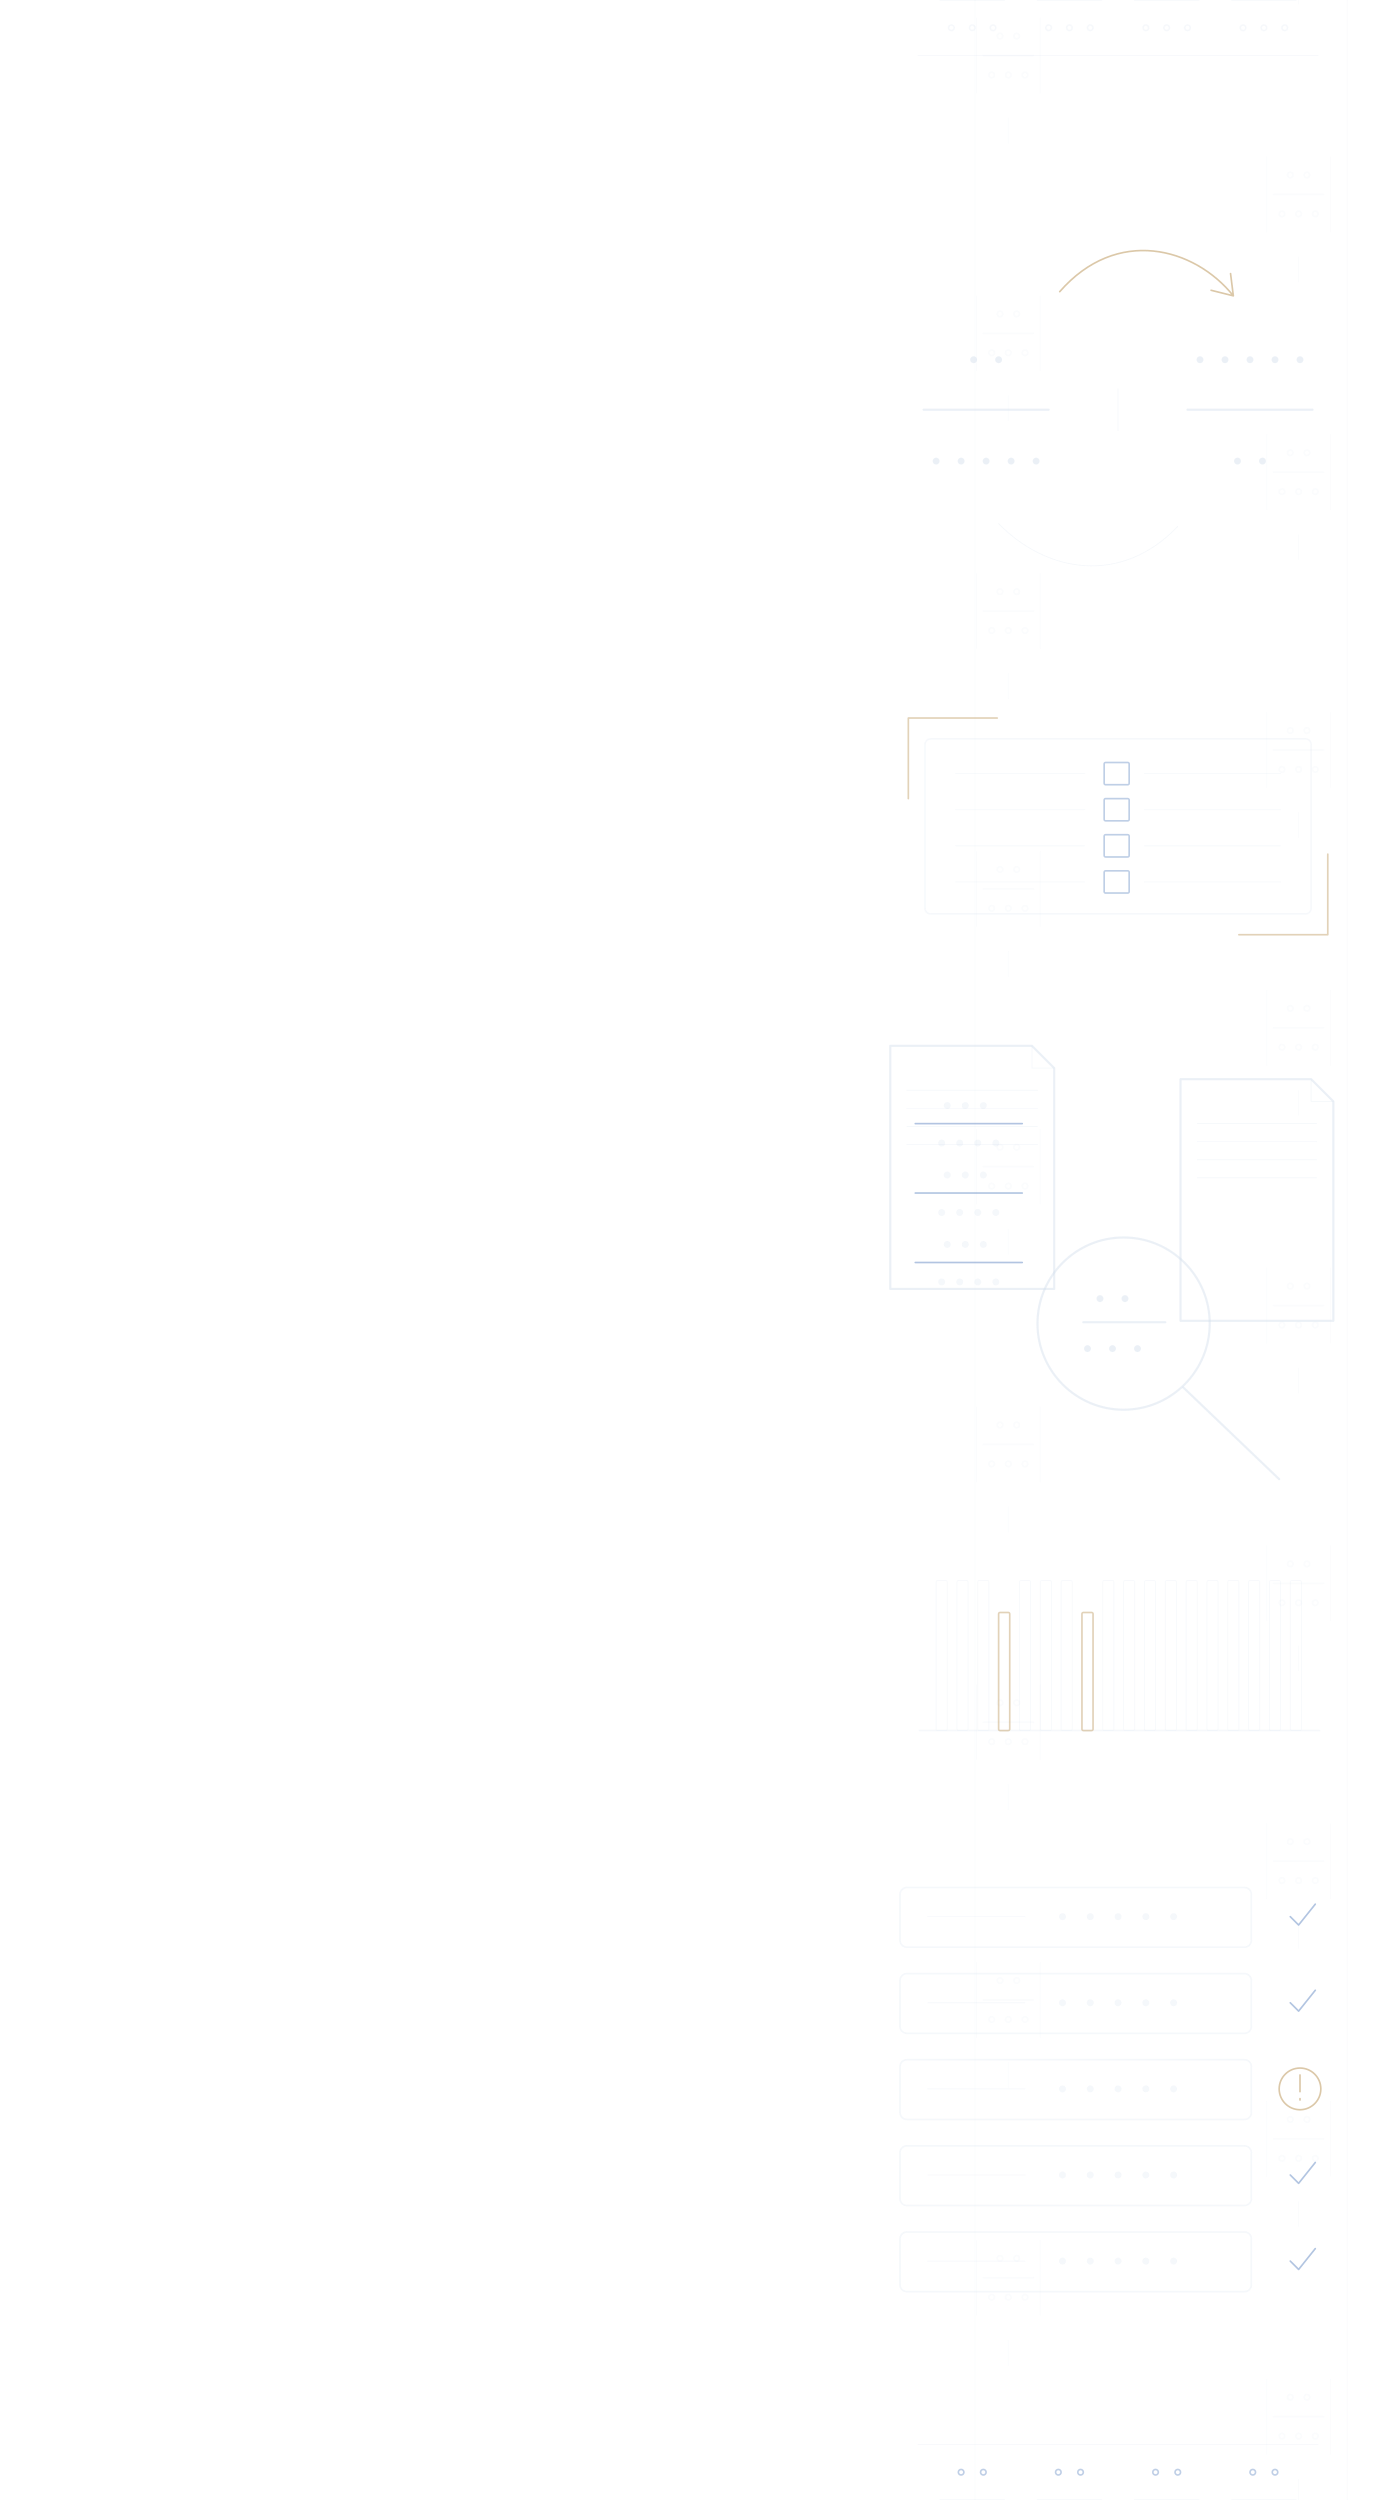
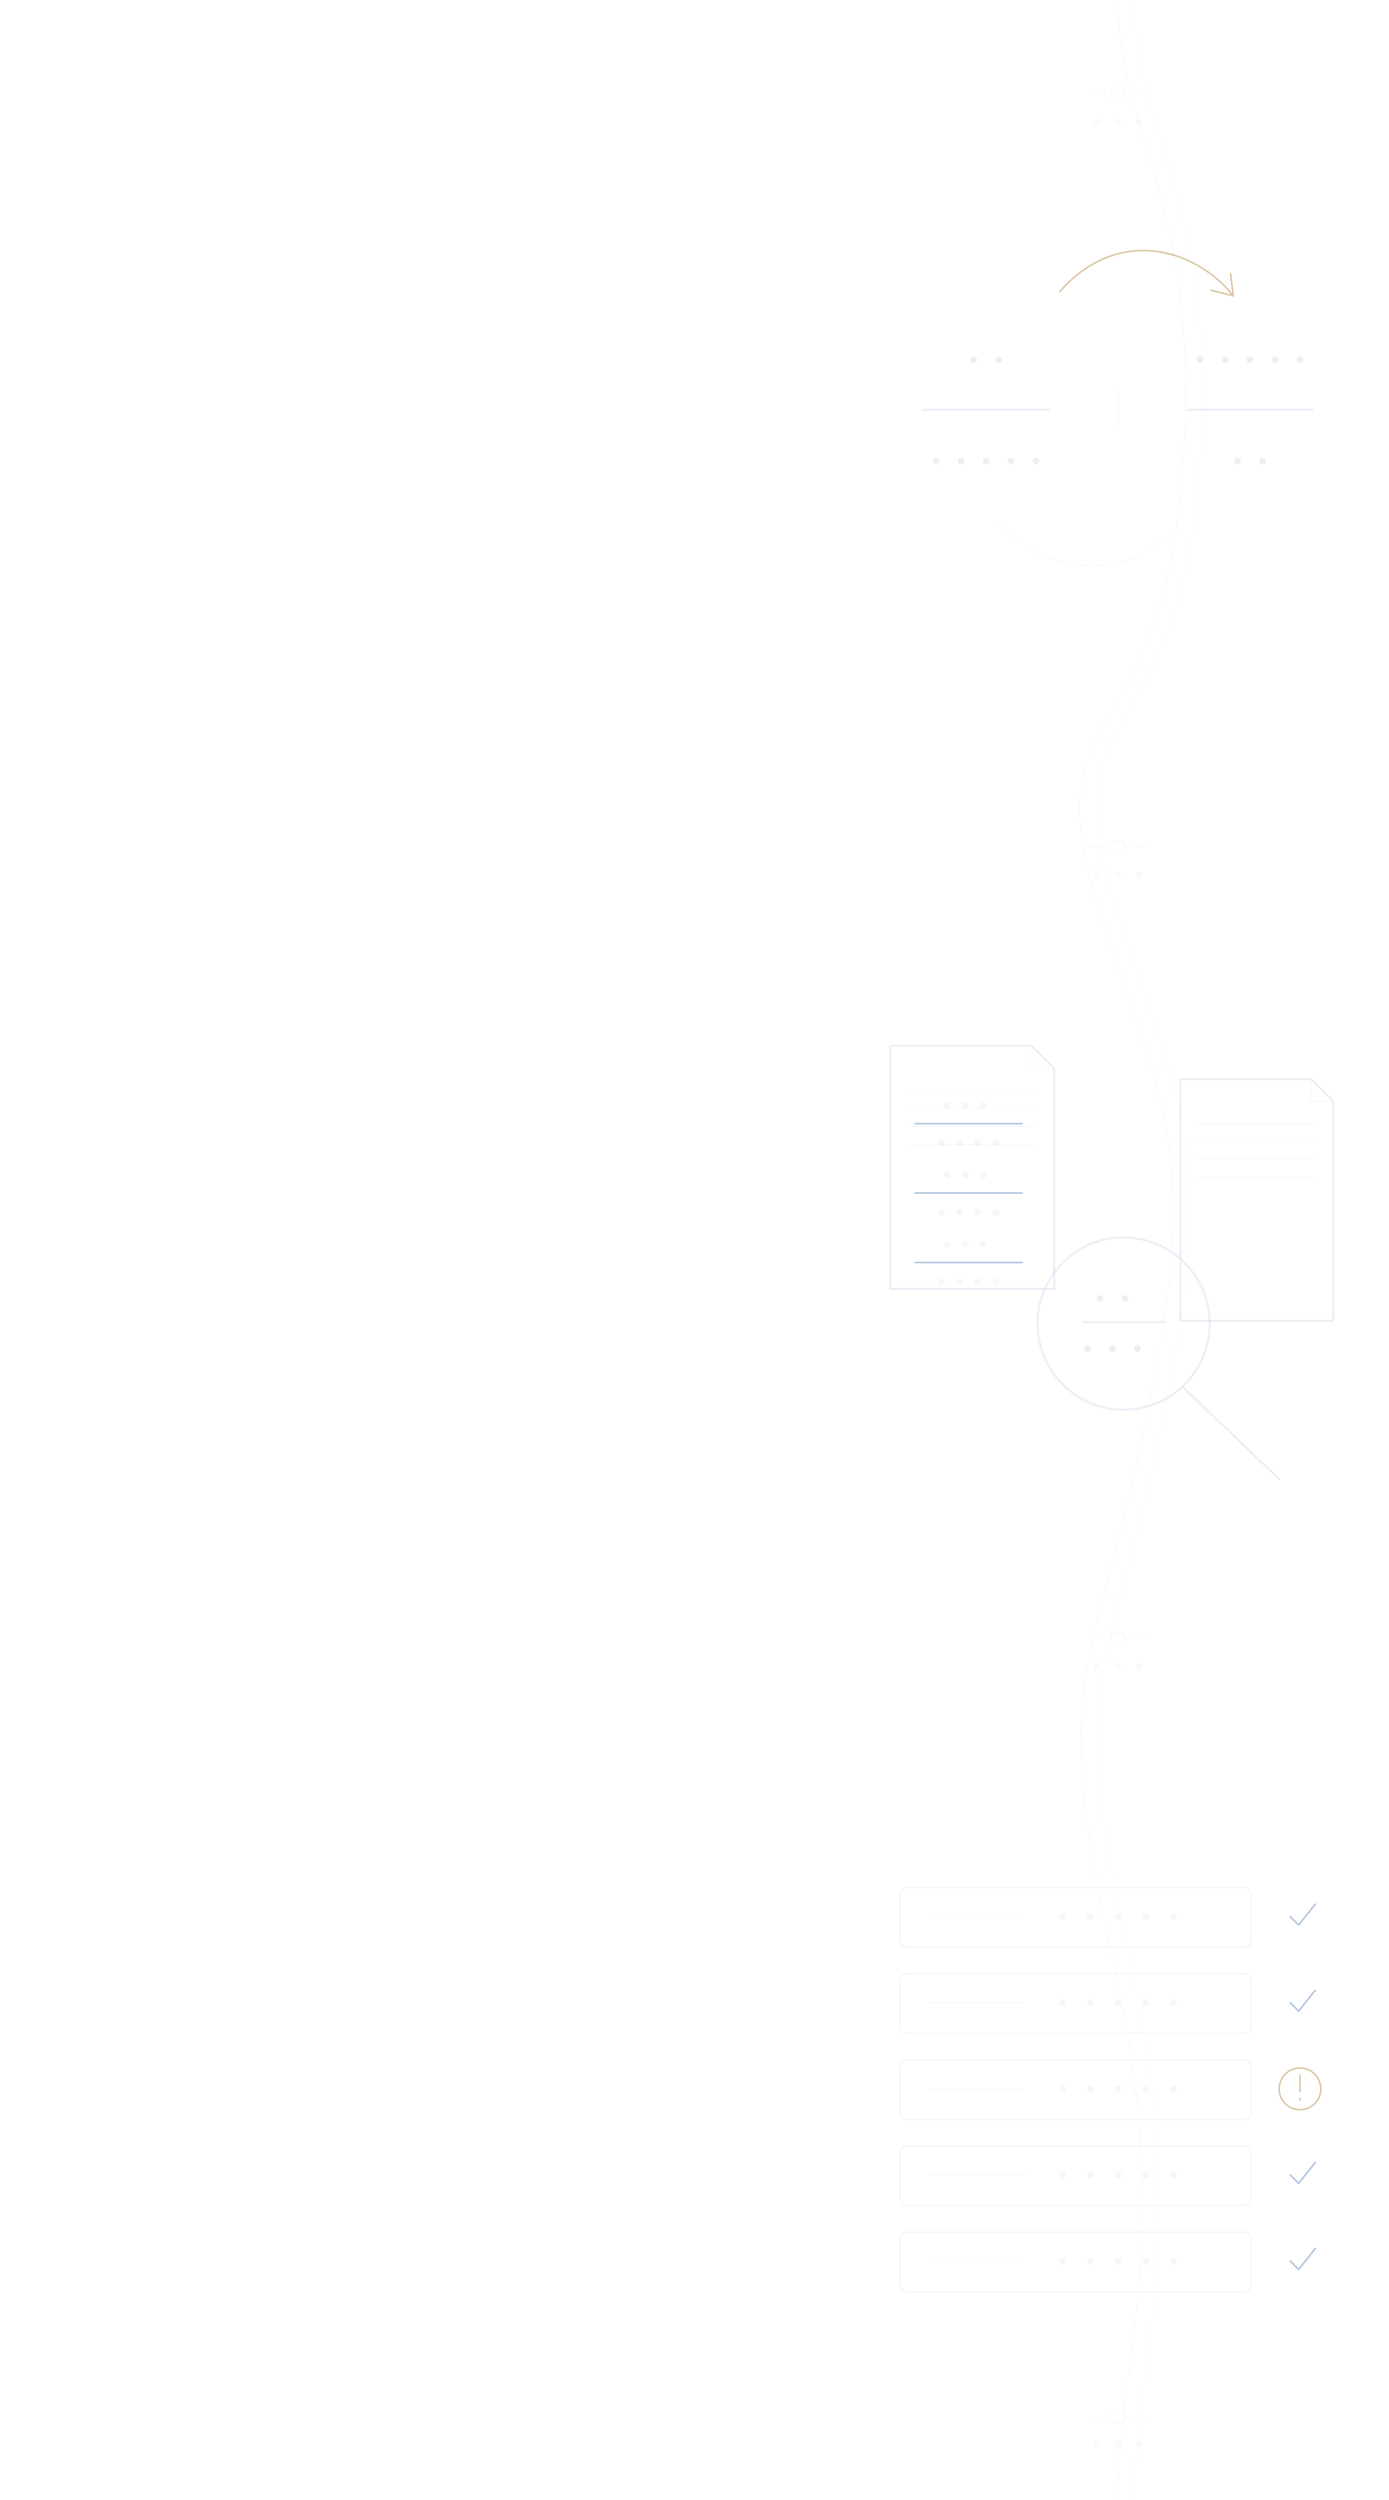
<svg xmlns="http://www.w3.org/2000/svg" width="1000" height="1800" viewBox="0 0 1000 1800" fill="none">
  <style>.art-ink,
.art-ink-soft,
.art-hair,
.art-blue,
.art-gold {
  fill: none;
  vector-effect: non-scaling-stroke;
  stroke-linecap: round;
  stroke-linejoin: round;
}

.art-ink {
  stroke: rgba(196, 210, 230, .38);
  stroke-width: 1.6;
}

.art-ink-soft {
  stroke: rgba(196, 210, 230, .2);
  stroke-width: 1.2;
}

/* Hairline filigree — the finest lines (tree-rings, arcs, contours). */
.art-hair {
  stroke: rgba(196, 210, 230, .2);
  stroke-width: 0.6;
}

.art-blue, .art-gold {
  stroke-width: 1.2;
  stroke-opacity: .55;
}

.art-blue { stroke: #5a82be; }
.art-gold { stroke: #b28945; }

.art-fill-ink {
  fill: rgba(196, 210, 230, .38);
  stroke: none;
}

/* Stipple dots for organic growth. */
.art-dot {
  fill: rgba(196, 210, 230, .2);
  stroke: none;
}</style>
-   <defs>
-     <g id="post-texture" opacity=".38">
-       <path class="art-hair" d="M702 0V1800" />
-       <path class="art-hair" d="M970 0V1800" />
-       <path class="art-ink-soft" d="M708 40L744 40" />
-       <circle class="art-ink-soft" cx="720" cy="26" r="2" />
-       <circle class="art-ink-soft" cx="732" cy="26" r="2" />
-       <circle class="art-ink-soft" cx="714" cy="54" r="2" />
-       <circle class="art-ink-soft" cx="726" cy="54" r="2" />
-       <circle class="art-ink-soft" cx="738" cy="54" r="2" />
-       <path class="art-hair" d="M703 13v54m46-54v54" />
-       <path class="art-hair" d="M726 85L726 103" />
-       <path class="art-ink-soft" d="M917 140L953 140" />
-       <circle class="art-ink-soft" cx="929" cy="126" r="2" />
-       <circle class="art-ink-soft" cx="941" cy="126" r="2" />
-       <circle class="art-ink-soft" cx="923" cy="154" r="2" />
-       <circle class="art-ink-soft" cx="935" cy="154" r="2" />
-       <circle class="art-ink-soft" cx="947" cy="154" r="2" />
-       <path class="art-hair" d="M912 113v54m46-54v54" />
-       <path class="art-hair" d="M935 185L935 203" />
-       <path class="art-ink-soft" d="M708 240L744 240" />
-       <circle class="art-ink-soft" cx="720" cy="226" r="2" />
-       <circle class="art-ink-soft" cx="732" cy="226" r="2" />
-       <circle class="art-ink-soft" cx="714" cy="254" r="2" />
-       <circle class="art-ink-soft" cx="726" cy="254" r="2" />
-       <circle class="art-ink-soft" cx="738" cy="254" r="2" />
-       <path class="art-hair" d="M703 213v54m46-54v54" />
-       <path class="art-hair" d="M726 285L726 303" />
-       <path class="art-ink-soft" d="M917 340L953 340" />
-       <circle class="art-ink-soft" cx="929" cy="326" r="2" />
-       <circle class="art-ink-soft" cx="941" cy="326" r="2" />
-       <circle class="art-ink-soft" cx="923" cy="354" r="2" />
-       <circle class="art-ink-soft" cx="935" cy="354" r="2" />
-       <circle class="art-ink-soft" cx="947" cy="354" r="2" />
-       <path class="art-hair" d="M912 313v54m46-54v54" />
-       <path class="art-hair" d="M935 385L935 403" />
-       <path class="art-ink-soft" d="M708 440L744 440" />
-       <circle class="art-ink-soft" cx="720" cy="426" r="2" />
-       <circle class="art-ink-soft" cx="732" cy="426" r="2" />
-       <circle class="art-ink-soft" cx="714" cy="454" r="2" />
-       <circle class="art-ink-soft" cx="726" cy="454" r="2" />
-       <circle class="art-ink-soft" cx="738" cy="454" r="2" />
-       <path class="art-hair" d="M703 413v54m46-54v54" />
-       <path class="art-hair" d="M726 485L726 503" />
-       <path class="art-ink-soft" d="M917 540L953 540" />
-       <circle class="art-ink-soft" cx="929" cy="526" r="2" />
-       <circle class="art-ink-soft" cx="941" cy="526" r="2" />
-       <circle class="art-ink-soft" cx="923" cy="554" r="2" />
-       <circle class="art-ink-soft" cx="935" cy="554" r="2" />
-       <circle class="art-ink-soft" cx="947" cy="554" r="2" />
-       <path class="art-hair" d="M912 513v54m46-54v54" />
-       <path class="art-hair" d="M935 585L935 603" />
-       <path class="art-ink-soft" d="M708 640L744 640" />
-       <circle class="art-ink-soft" cx="720" cy="626" r="2" />
-       <circle class="art-ink-soft" cx="732" cy="626" r="2" />
-       <circle class="art-ink-soft" cx="714" cy="654" r="2" />
-       <circle class="art-ink-soft" cx="726" cy="654" r="2" />
-       <circle class="art-ink-soft" cx="738" cy="654" r="2" />
-       <path class="art-hair" d="M703 613v54m46-54v54" />
-       <path class="art-hair" d="M726 685L726 703" />
-       <path class="art-ink-soft" d="M917 740L953 740" />
-       <circle class="art-ink-soft" cx="929" cy="726" r="2" />
-       <circle class="art-ink-soft" cx="941" cy="726" r="2" />
-       <circle class="art-ink-soft" cx="923" cy="754" r="2" />
-       <circle class="art-ink-soft" cx="935" cy="754" r="2" />
-       <circle class="art-ink-soft" cx="947" cy="754" r="2" />
-       <path class="art-hair" d="M912 713v54m46-54v54" />
-       <path class="art-hair" d="M935 785L935 803" />
-       <path class="art-ink-soft" d="M708 840L744 840" />
-       <circle class="art-ink-soft" cx="720" cy="826" r="2" />
-       <circle class="art-ink-soft" cx="732" cy="826" r="2" />
-       <circle class="art-ink-soft" cx="714" cy="854" r="2" />
-       <circle class="art-ink-soft" cx="726" cy="854" r="2" />
-       <circle class="art-ink-soft" cx="738" cy="854" r="2" />
-       <path class="art-hair" d="M703 813v54m46-54v54" />
-       <path class="art-hair" d="M726 885L726 903" />
-       <path class="art-ink-soft" d="M917 940L953 940" />
-       <circle class="art-ink-soft" cx="929" cy="926" r="2" />
-       <circle class="art-ink-soft" cx="941" cy="926" r="2" />
-       <circle class="art-ink-soft" cx="923" cy="954" r="2" />
-       <circle class="art-ink-soft" cx="935" cy="954" r="2" />
-       <circle class="art-ink-soft" cx="947" cy="954" r="2" />
-       <path class="art-hair" d="M912 913v54m46-54v54" />
-       <path class="art-hair" d="M935 985L935 1003" />
-       <path class="art-ink-soft" d="M708 1040L744 1040" />
-       <circle class="art-ink-soft" cx="720" cy="1026" r="2" />
-       <circle class="art-ink-soft" cx="732" cy="1026" r="2" />
-       <circle class="art-ink-soft" cx="714" cy="1054" r="2" />
-       <circle class="art-ink-soft" cx="726" cy="1054" r="2" />
-       <circle class="art-ink-soft" cx="738" cy="1054" r="2" />
-       <path class="art-hair" d="M703 1013v54m46-54v54" />
-       <path class="art-hair" d="M726 1085L726 1103" />
-       <path class="art-ink-soft" d="M917 1140L953 1140" />
-       <circle class="art-ink-soft" cx="929" cy="1126" r="2" />
-       <circle class="art-ink-soft" cx="941" cy="1126" r="2" />
-       <circle class="art-ink-soft" cx="923" cy="1154" r="2" />
-       <circle class="art-ink-soft" cx="935" cy="1154" r="2" />
-       <circle class="art-ink-soft" cx="947" cy="1154" r="2" />
-       <path class="art-hair" d="M912 1113v54m46-54v54" />
-       <path class="art-hair" d="M935 1185L935 1203" />
-       <path class="art-ink-soft" d="M708 1240L744 1240" />
-       <circle class="art-ink-soft" cx="720" cy="1226" r="2" />
-       <circle class="art-ink-soft" cx="732" cy="1226" r="2" />
-       <circle class="art-ink-soft" cx="714" cy="1254" r="2" />
-       <circle class="art-ink-soft" cx="726" cy="1254" r="2" />
-       <circle class="art-ink-soft" cx="738" cy="1254" r="2" />
-       <path class="art-hair" d="M703 1213v54m46-54v54" />
-       <path class="art-hair" d="M726 1285L726 1303" />
-       <path class="art-ink-soft" d="M917 1340L953 1340" />
-       <circle class="art-ink-soft" cx="929" cy="1326" r="2" />
-       <circle class="art-ink-soft" cx="941" cy="1326" r="2" />
-       <circle class="art-ink-soft" cx="923" cy="1354" r="2" />
-       <circle class="art-ink-soft" cx="935" cy="1354" r="2" />
-       <circle class="art-ink-soft" cx="947" cy="1354" r="2" />
-       <path class="art-hair" d="M912 1313v54m46-54v54" />
-       <path class="art-hair" d="M935 1385L935 1403" />
-       <path class="art-ink-soft" d="M708 1440L744 1440" />
-       <circle class="art-ink-soft" cx="720" cy="1426" r="2" />
-       <circle class="art-ink-soft" cx="732" cy="1426" r="2" />
-       <circle class="art-ink-soft" cx="714" cy="1454" r="2" />
-       <circle class="art-ink-soft" cx="726" cy="1454" r="2" />
-       <circle class="art-ink-soft" cx="738" cy="1454" r="2" />
-       <path class="art-hair" d="M703 1413v54m46-54v54" />
-       <path class="art-hair" d="M726 1485L726 1503" />
-       <path class="art-ink-soft" d="M917 1540L953 1540" />
-       <circle class="art-ink-soft" cx="929" cy="1526" r="2" />
-       <circle class="art-ink-soft" cx="941" cy="1526" r="2" />
-       <circle class="art-ink-soft" cx="923" cy="1554" r="2" />
-       <circle class="art-ink-soft" cx="935" cy="1554" r="2" />
-       <circle class="art-ink-soft" cx="947" cy="1554" r="2" />
-       <path class="art-hair" d="M912 1513v54m46-54v54" />
-       <path class="art-hair" d="M935 1585L935 1603" />
-       <path class="art-ink-soft" d="M708 1640L744 1640" />
-       <circle class="art-ink-soft" cx="720" cy="1626" r="2" />
-       <circle class="art-ink-soft" cx="732" cy="1626" r="2" />
-       <circle class="art-ink-soft" cx="714" cy="1654" r="2" />
-       <circle class="art-ink-soft" cx="726" cy="1654" r="2" />
-       <circle class="art-ink-soft" cx="738" cy="1654" r="2" />
-       <path class="art-hair" d="M703 1613v54m46-54v54" />
-       <path class="art-hair" d="M726 1685L726 1703" />
-       <path class="art-ink-soft" d="M917 1740L953 1740" />
-       <circle class="art-ink-soft" cx="929" cy="1726" r="2" />
-       <circle class="art-ink-soft" cx="941" cy="1726" r="2" />
-       <circle class="art-ink-soft" cx="923" cy="1754" r="2" />
-       <circle class="art-ink-soft" cx="935" cy="1754" r="2" />
-       <circle class="art-ink-soft" cx="947" cy="1754" r="2" />
-       <path class="art-hair" d="M912 1713v54m46-54v54" />
-       <path class="art-hair" d="M935 1785L935 1803" />
-     </g>
-   </defs>
-   <use href="#post-texture" transform="translate(0 -1800)" />
-   <use href="#post-texture" transform="translate(0 0)" />
-   <use href="#post-texture" transform="translate(0 1800)" />
-   <g transform="translate(805 0)" opacity=".7">
-     <path class="art-ink-soft" d="M-128 0L-82 0" />
-     <circle class="art-blue" cx="-113" cy="-20" r="2" />
-     <circle class="art-blue" cx="-97" cy="-20" r="2" />
-     <circle class="art-ink-soft" cx="-120" cy="20" r="2" />
-     <circle class="art-ink-soft" cx="-105" cy="20" r="2" />
-     <circle class="art-ink-soft" cx="-90" cy="20" r="2" />
-     <path class="art-ink-soft" d="M-58 0L-12 0" />
-     <circle class="art-blue" cx="-43" cy="-20" r="2" />
-     <circle class="art-blue" cx="-27" cy="-20" r="2" />
-     <circle class="art-ink-soft" cx="-50" cy="20" r="2" />
-     <circle class="art-ink-soft" cx="-35" cy="20" r="2" />
-     <circle class="art-ink-soft" cx="-20" cy="20" r="2" />
-     <path class="art-ink-soft" d="M12 0L58 0" />
-     <circle class="art-blue" cx="27" cy="-20" r="2" />
-     <circle class="art-blue" cx="43" cy="-20" r="2" />
-     <circle class="art-ink-soft" cx="20" cy="20" r="2" />
-     <circle class="art-ink-soft" cx="35" cy="20" r="2" />
-     <circle class="art-ink-soft" cx="50" cy="20" r="2" />
-     <path class="art-ink-soft" d="M82 0L128 0" />
-     <circle class="art-blue" cx="97" cy="-20" r="2" />
-     <circle class="art-blue" cx="113" cy="-20" r="2" />
-     <circle class="art-ink-soft" cx="90" cy="20" r="2" />
-     <circle class="art-ink-soft" cx="105" cy="20" r="2" />
-     <circle class="art-ink-soft" cx="120" cy="20" r="2" />
-     <path class="art-hair" d="M-144-40H144M-144 40H144" />
+   <g transform="translate(0 0)" opacity=".65">
+     <path class="art-hair" d="M805 0C805 100 867 145 851 345S744 504 790 650S866 822 826 1018S755 1203 801 1410S805 1690 805 1800" />
  </g>
-   <g transform="translate(805 595)" opacity=".7">
-     <rect class="art-ink-soft" x="-139" y="-63" width="278" height="126" rx="4" />
-     <path class="art-hair" d="M-117 -38L-24 -38" />
-     <path class="art-hair" d="M19 -38L117 -38" />
-     <rect class="art-blue" x="-10" y="-46" width="18" height="16" rx="1" />
-     <path class="art-hair" d="M-117 -12L-24 -12" />
-     <path class="art-hair" d="M19 -12L117 -12" />
-     <rect class="art-blue" x="-10" y="-20" width="18" height="16" rx="1" />
-     <path class="art-hair" d="M-117 14L-24 14" />
-     <path class="art-hair" d="M19 14L117 14" />
-     <rect class="art-blue" x="-10" y="6" width="18" height="16" rx="1" />
-     <path class="art-hair" d="M-117 40L-24 40" />
-     <path class="art-hair" d="M19 40L117 40" />
-     <rect class="art-blue" x="-10" y="32" width="18" height="16" rx="1" />
-     <path class="art-gold" d="M-151-20V-78H-87M151 20V78H87" />
+   <g transform="translate(12 0)" opacity=".35">
+     <path class="art-hair" d="M805 0C805 100 867 145 851 345S744 504 790 650S866 822 826 1018S755 1203 801 1410S805 1690 805 1800" />
  </g>
-   <g transform="translate(805 1190)" opacity=".7">
-     <path class="art-ink-soft" d="M-143 56L145 56" />
-     <rect class="art-hair" x="-131" y="-52" width="8" height="108" rx="1" />
-     <rect class="art-hair" x="-116" y="-52" width="8" height="108" rx="1" />
-     <rect class="art-hair" x="-101" y="-52" width="8" height="108" rx="1" />
-     <rect class="art-gold" x="-86" y="-29" width="8" height="85" rx="1" />
-     <rect class="art-hair" x="-71" y="-52" width="8" height="108" rx="1" />
-     <rect class="art-hair" x="-56" y="-52" width="8" height="108" rx="1" />
-     <rect class="art-hair" x="-41" y="-52" width="8" height="108" rx="1" />
-     <rect class="art-gold" x="-26" y="-29" width="8" height="85" rx="1" />
-     <rect class="art-hair" x="-11" y="-52" width="8" height="108" rx="1" />
-     <rect class="art-hair" x="4" y="-52" width="8" height="108" rx="1" />
-     <rect class="art-hair" x="19" y="-52" width="8" height="108" rx="1" />
-     <rect class="art-hair" x="34" y="-52" width="8" height="108" rx="1" />
-     <rect class="art-hair" x="49" y="-52" width="8" height="108" rx="1" />
-     <rect class="art-hair" x="64" y="-52" width="8" height="108" rx="1" />
-     <rect class="art-hair" x="79" y="-52" width="8" height="108" rx="1" />
-     <rect class="art-hair" x="94" y="-52" width="8" height="108" rx="1" />
-     <rect class="art-hair" x="109" y="-52" width="8" height="108" rx="1" />
-     <rect class="art-hair" x="124" y="-52" width="8" height="108" rx="1" />
+   <g transform="translate(805 68)" opacity=".55">
+     <circle class="art-ink-soft" cx="0" cy="0" r="5" />
+     <path class="art-hair" d="M-22 0L-8 0" />
+     <path class="art-hair" d="M8 0L22 0" />
+     <circle class="art-dot" cx="-15" cy="20" r="2.5" />
+     <circle class="art-dot" cx="0" cy="20" r="2.5" />
+     <circle class="art-dot" cx="15" cy="20" r="2.5" />
  </g>
-   <g transform="translate(805 1800)" opacity=".7">
-     <path class="art-ink-soft" d="M-128 0L-82 0" />
-     <circle class="art-blue" cx="-113" cy="-20" r="2" />
-     <circle class="art-blue" cx="-97" cy="-20" r="2" />
-     <circle class="art-ink-soft" cx="-120" cy="20" r="2" />
-     <circle class="art-ink-soft" cx="-105" cy="20" r="2" />
-     <circle class="art-ink-soft" cx="-90" cy="20" r="2" />
-     <path class="art-ink-soft" d="M-58 0L-12 0" />
-     <circle class="art-blue" cx="-43" cy="-20" r="2" />
-     <circle class="art-blue" cx="-27" cy="-20" r="2" />
-     <circle class="art-ink-soft" cx="-50" cy="20" r="2" />
-     <circle class="art-ink-soft" cx="-35" cy="20" r="2" />
-     <circle class="art-ink-soft" cx="-20" cy="20" r="2" />
-     <path class="art-ink-soft" d="M12 0L58 0" />
-     <circle class="art-blue" cx="27" cy="-20" r="2" />
-     <circle class="art-blue" cx="43" cy="-20" r="2" />
-     <circle class="art-ink-soft" cx="20" cy="20" r="2" />
-     <circle class="art-ink-soft" cx="35" cy="20" r="2" />
-     <circle class="art-ink-soft" cx="50" cy="20" r="2" />
-     <path class="art-ink-soft" d="M82 0L128 0" />
-     <circle class="art-blue" cx="97" cy="-20" r="2" />
-     <circle class="art-blue" cx="113" cy="-20" r="2" />
-     <circle class="art-ink-soft" cx="90" cy="20" r="2" />
-     <circle class="art-ink-soft" cx="105" cy="20" r="2" />
-     <circle class="art-ink-soft" cx="120" cy="20" r="2" />
-     <path class="art-hair" d="M-144-40H144M-144 40H144" />
+   <g transform="translate(805 610)" opacity=".55">
+     <circle class="art-ink-soft" cx="0" cy="0" r="5" />
+     <path class="art-hair" d="M-22 0L-8 0" />
+     <path class="art-hair" d="M8 0L22 0" />
+     <circle class="art-dot" cx="-15" cy="20" r="2.5" />
+     <circle class="art-dot" cx="0" cy="20" r="2.5" />
+     <circle class="art-dot" cx="15" cy="20" r="2.5" />
+   </g>
+   <g transform="translate(805 1180)" opacity=".55">
+     <circle class="art-ink-soft" cx="0" cy="0" r="5" />
+     <path class="art-hair" d="M-22 0L-8 0" />
+     <path class="art-hair" d="M8 0L22 0" />
+     <circle class="art-dot" cx="-15" cy="20" r="2.5" />
+     <circle class="art-dot" cx="0" cy="20" r="2.5" />
+     <circle class="art-dot" cx="15" cy="20" r="2.5" />
+   </g>
+   <g transform="translate(805 1740)" opacity=".55">
+     <circle class="art-ink-soft" cx="0" cy="0" r="5" />
+     <path class="art-hair" d="M-22 0L-8 0" />
+     <path class="art-hair" d="M8 0L22 0" />
+     <circle class="art-dot" cx="-15" cy="20" r="2.5" />
+     <circle class="art-dot" cx="0" cy="20" r="2.5" />
+     <circle class="art-dot" cx="15" cy="20" r="2.5" />
  </g>
  <g transform="translate(805 295)" opacity=".85">
    <path class="art-ink" d="M-140 0L-50 0" />
    <circle class="art-fill-ink" cx="-104" cy="-36" r="2.5" />
    <circle class="art-fill-ink" cx="-86" cy="-36" r="2.5" />
    <circle class="art-fill-ink" cx="-131" cy="37" r="2.5" />
    <circle class="art-fill-ink" cx="-113" cy="37" r="2.5" />
    <circle class="art-fill-ink" cx="-95" cy="37" r="2.5" />
    <circle class="art-fill-ink" cx="-77" cy="37" r="2.5" />
    <circle class="art-fill-ink" cx="-59" cy="37" r="2.5" />
    <path class="art-ink" d="M50 0L140 0" />
    <circle class="art-fill-ink" cx="59" cy="-36" r="2.5" />
    <circle class="art-fill-ink" cx="77" cy="-36" r="2.5" />
    <circle class="art-fill-ink" cx="95" cy="-36" r="2.5" />
    <circle class="art-fill-ink" cx="113" cy="-36" r="2.5" />
    <circle class="art-fill-ink" cx="131" cy="-36" r="2.5" />
    <circle class="art-fill-ink" cx="86" cy="37" r="2.5" />
    <circle class="art-fill-ink" cx="104" cy="37" r="2.5" />
    <path class="art-gold" d="M-42-85C-1-132 55-117 83-82M83-82l-2-16m2 16-16-4" />
    <path class="art-hair" d="M43 84C2 127-52 117-86 82" />
    <path class="art-hair" d="M0-15v30" />
  </g>
  <g transform="translate(805 890)" opacity=".85">
    <path class="art-ink" d="M-164 -137H-62L-46 -121V38H-164Z" />
    <path class="art-hair" d="M-62 -137V-121H-46" />
    <path class="art-hair" d="M-152 -105L-58 -105" />
    <path class="art-hair" d="M-152 -92L-58 -92" />
    <path class="art-hair" d="M-152 -79L-58 -79" />
    <path class="art-hair" d="M-152 -66L-58 -66" />
    <path class="art-ink" d="M45 -113H139L155 -97V61H45Z" />
    <path class="art-hair" d="M139 -113V-97H155" />
    <path class="art-hair" d="M57 -81L143 -81" />
    <path class="art-hair" d="M57 -68L143 -68" />
    <path class="art-hair" d="M57 -55L143 -55" />
    <path class="art-hair" d="M57 -42L143 -42" />
    <path class="art-blue" d="M-146 -81L-69 -81" />
    <circle class="art-dot" cx="-123" cy="-94" r="2.5" />
    <circle class="art-dot" cx="-110" cy="-94" r="2.5" />
    <circle class="art-dot" cx="-97" cy="-94" r="2.5" />
    <circle class="art-dot" cx="-127" cy="-67" r="2.5" />
    <circle class="art-dot" cx="-114" cy="-67" r="2.5" />
    <circle class="art-dot" cx="-101" cy="-67" r="2.5" />
    <circle class="art-dot" cx="-88" cy="-67" r="2.5" />
    <path class="art-blue" d="M-146 -31L-69 -31" />
    <circle class="art-dot" cx="-123" cy="-44" r="2.5" />
    <circle class="art-dot" cx="-110" cy="-44" r="2.5" />
    <circle class="art-dot" cx="-97" cy="-44" r="2.5" />
    <circle class="art-dot" cx="-127" cy="-17" r="2.5" />
    <circle class="art-dot" cx="-114" cy="-17" r="2.5" />
    <circle class="art-dot" cx="-101" cy="-17" r="2.5" />
    <circle class="art-dot" cx="-88" cy="-17" r="2.5" />
    <path class="art-blue" d="M-146 19L-69 19" />
    <circle class="art-dot" cx="-123" cy="6" r="2.5" />
    <circle class="art-dot" cx="-110" cy="6" r="2.5" />
    <circle class="art-dot" cx="-97" cy="6" r="2.5" />
    <circle class="art-dot" cx="-127" cy="33" r="2.5" />
    <circle class="art-dot" cx="-114" cy="33" r="2.5" />
    <circle class="art-dot" cx="-101" cy="33" r="2.5" />
    <circle class="art-dot" cx="-88" cy="33" r="2.5" />
    <circle class="art-ink" cx="4" cy="63" r="62" />
    <path class="art-ink" d="M47 109L116 175" />
    <path class="art-ink" d="M-25 62L34 62" />
    <circle class="art-fill-ink" cx="-13" cy="45" r="2.5" />
    <circle class="art-fill-ink" cx="5" cy="45" r="2.5" />
    <circle class="art-fill-ink" cx="-22" cy="81" r="2.5" />
    <circle class="art-fill-ink" cx="-4" cy="81" r="2.5" />
    <circle class="art-fill-ink" cx="14" cy="81" r="2.5" />
  </g>
  <g transform="translate(805 1490)" opacity=".85">
    <rect class="art-ink-soft" x="-157" y="-131" width="253" height="43" rx="5" />
    <path class="art-hair" d="M-137 -110L-67 -110" />
    <circle class="art-dot" cx="-40" cy="-110" r="2.5" />
    <circle class="art-dot" cx="-20" cy="-110" r="2.5" />
    <circle class="art-dot" cx="0" cy="-110" r="2.5" />
    <circle class="art-dot" cx="20" cy="-110" r="2.5" />
    <circle class="art-dot" cx="40" cy="-110" r="2.5" />
    <path class="art-blue" d="M124 -110l6 6 12-15" />
    <rect class="art-ink-soft" x="-157" y="-69" width="253" height="43" rx="5" />
    <path class="art-hair" d="M-137 -48L-67 -48" />
    <circle class="art-dot" cx="-40" cy="-48" r="2.5" />
    <circle class="art-dot" cx="-20" cy="-48" r="2.5" />
    <circle class="art-dot" cx="0" cy="-48" r="2.5" />
    <circle class="art-dot" cx="20" cy="-48" r="2.5" />
    <circle class="art-dot" cx="40" cy="-48" r="2.5" />
    <path class="art-blue" d="M124 -48l6 6 12-15" />
    <rect class="art-ink-soft" x="-157" y="-7" width="253" height="43" rx="5" />
    <path class="art-hair" d="M-137 14L-67 14" />
    <circle class="art-dot" cx="-40" cy="14" r="2.5" />
    <circle class="art-dot" cx="-20" cy="14" r="2.5" />
    <circle class="art-dot" cx="0" cy="14" r="2.5" />
    <circle class="art-dot" cx="20" cy="14" r="2.5" />
    <circle class="art-dot" cx="40" cy="14" r="2.5" />
    <circle class="art-gold" cx="131" cy="14" r="15" />
    <path class="art-gold" d="M131 4v12m0 5v1" />
    <rect class="art-ink-soft" x="-157" y="55" width="253" height="43" rx="5" />
    <path class="art-hair" d="M-137 76L-67 76" />
    <circle class="art-dot" cx="-40" cy="76" r="2.5" />
    <circle class="art-dot" cx="-20" cy="76" r="2.5" />
    <circle class="art-dot" cx="0" cy="76" r="2.5" />
    <circle class="art-dot" cx="20" cy="76" r="2.5" />
    <circle class="art-dot" cx="40" cy="76" r="2.5" />
    <path class="art-blue" d="M124 76l6 6 12-15" />
    <rect class="art-ink-soft" x="-157" y="117" width="253" height="43" rx="5" />
    <path class="art-hair" d="M-137 138L-67 138" />
    <circle class="art-dot" cx="-40" cy="138" r="2.5" />
    <circle class="art-dot" cx="-20" cy="138" r="2.5" />
    <circle class="art-dot" cx="0" cy="138" r="2.5" />
    <circle class="art-dot" cx="20" cy="138" r="2.5" />
    <circle class="art-dot" cx="40" cy="138" r="2.5" />
    <path class="art-blue" d="M124 138l6 6 12-15" />
  </g>
</svg>
